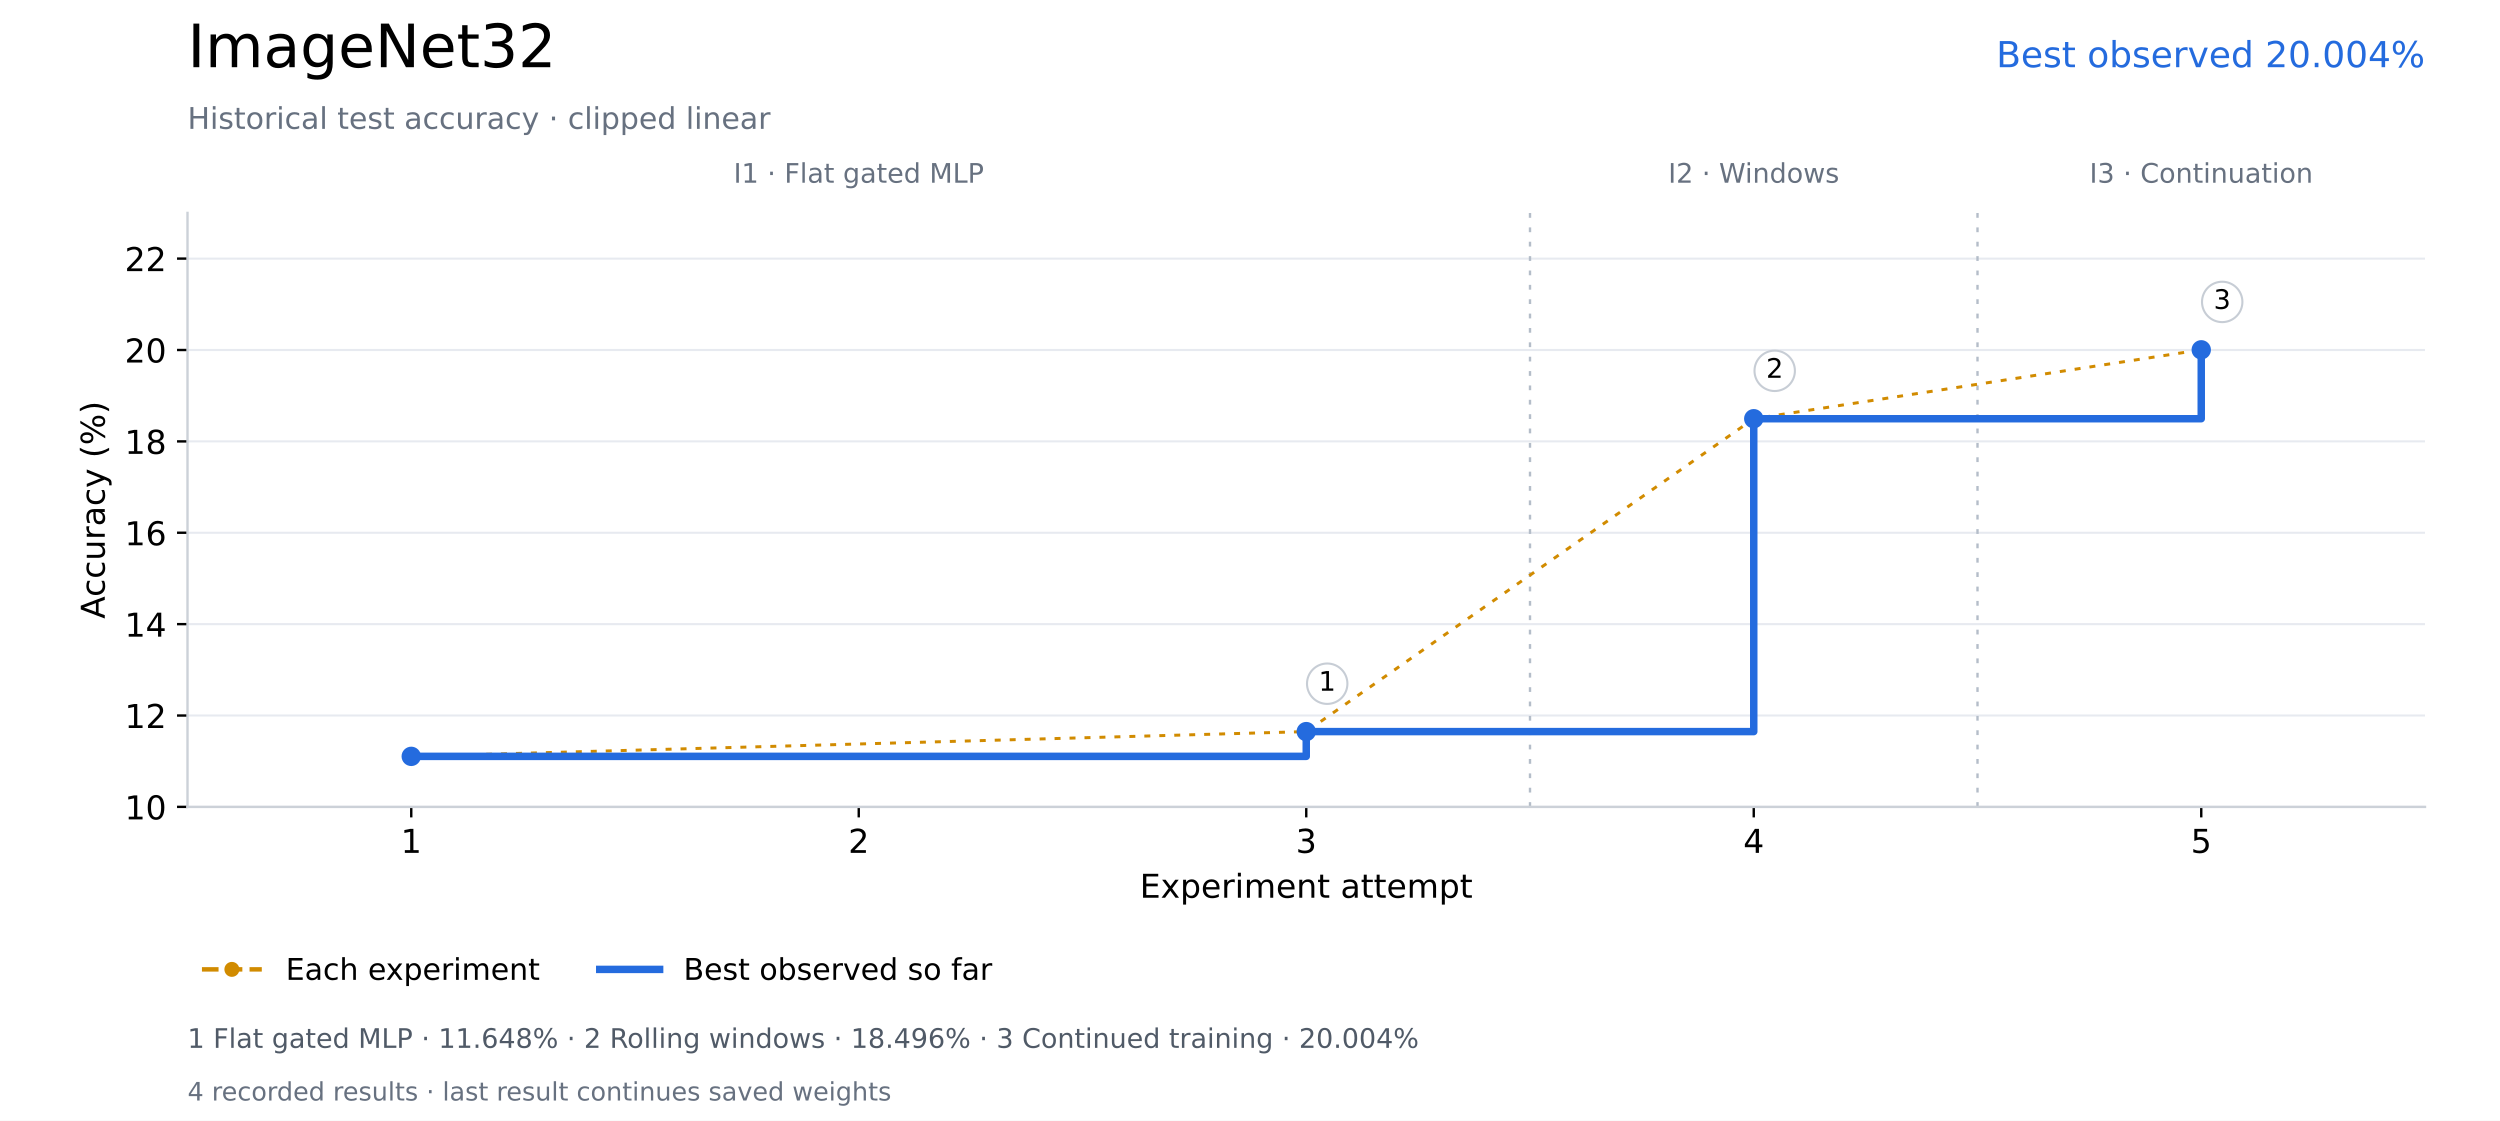
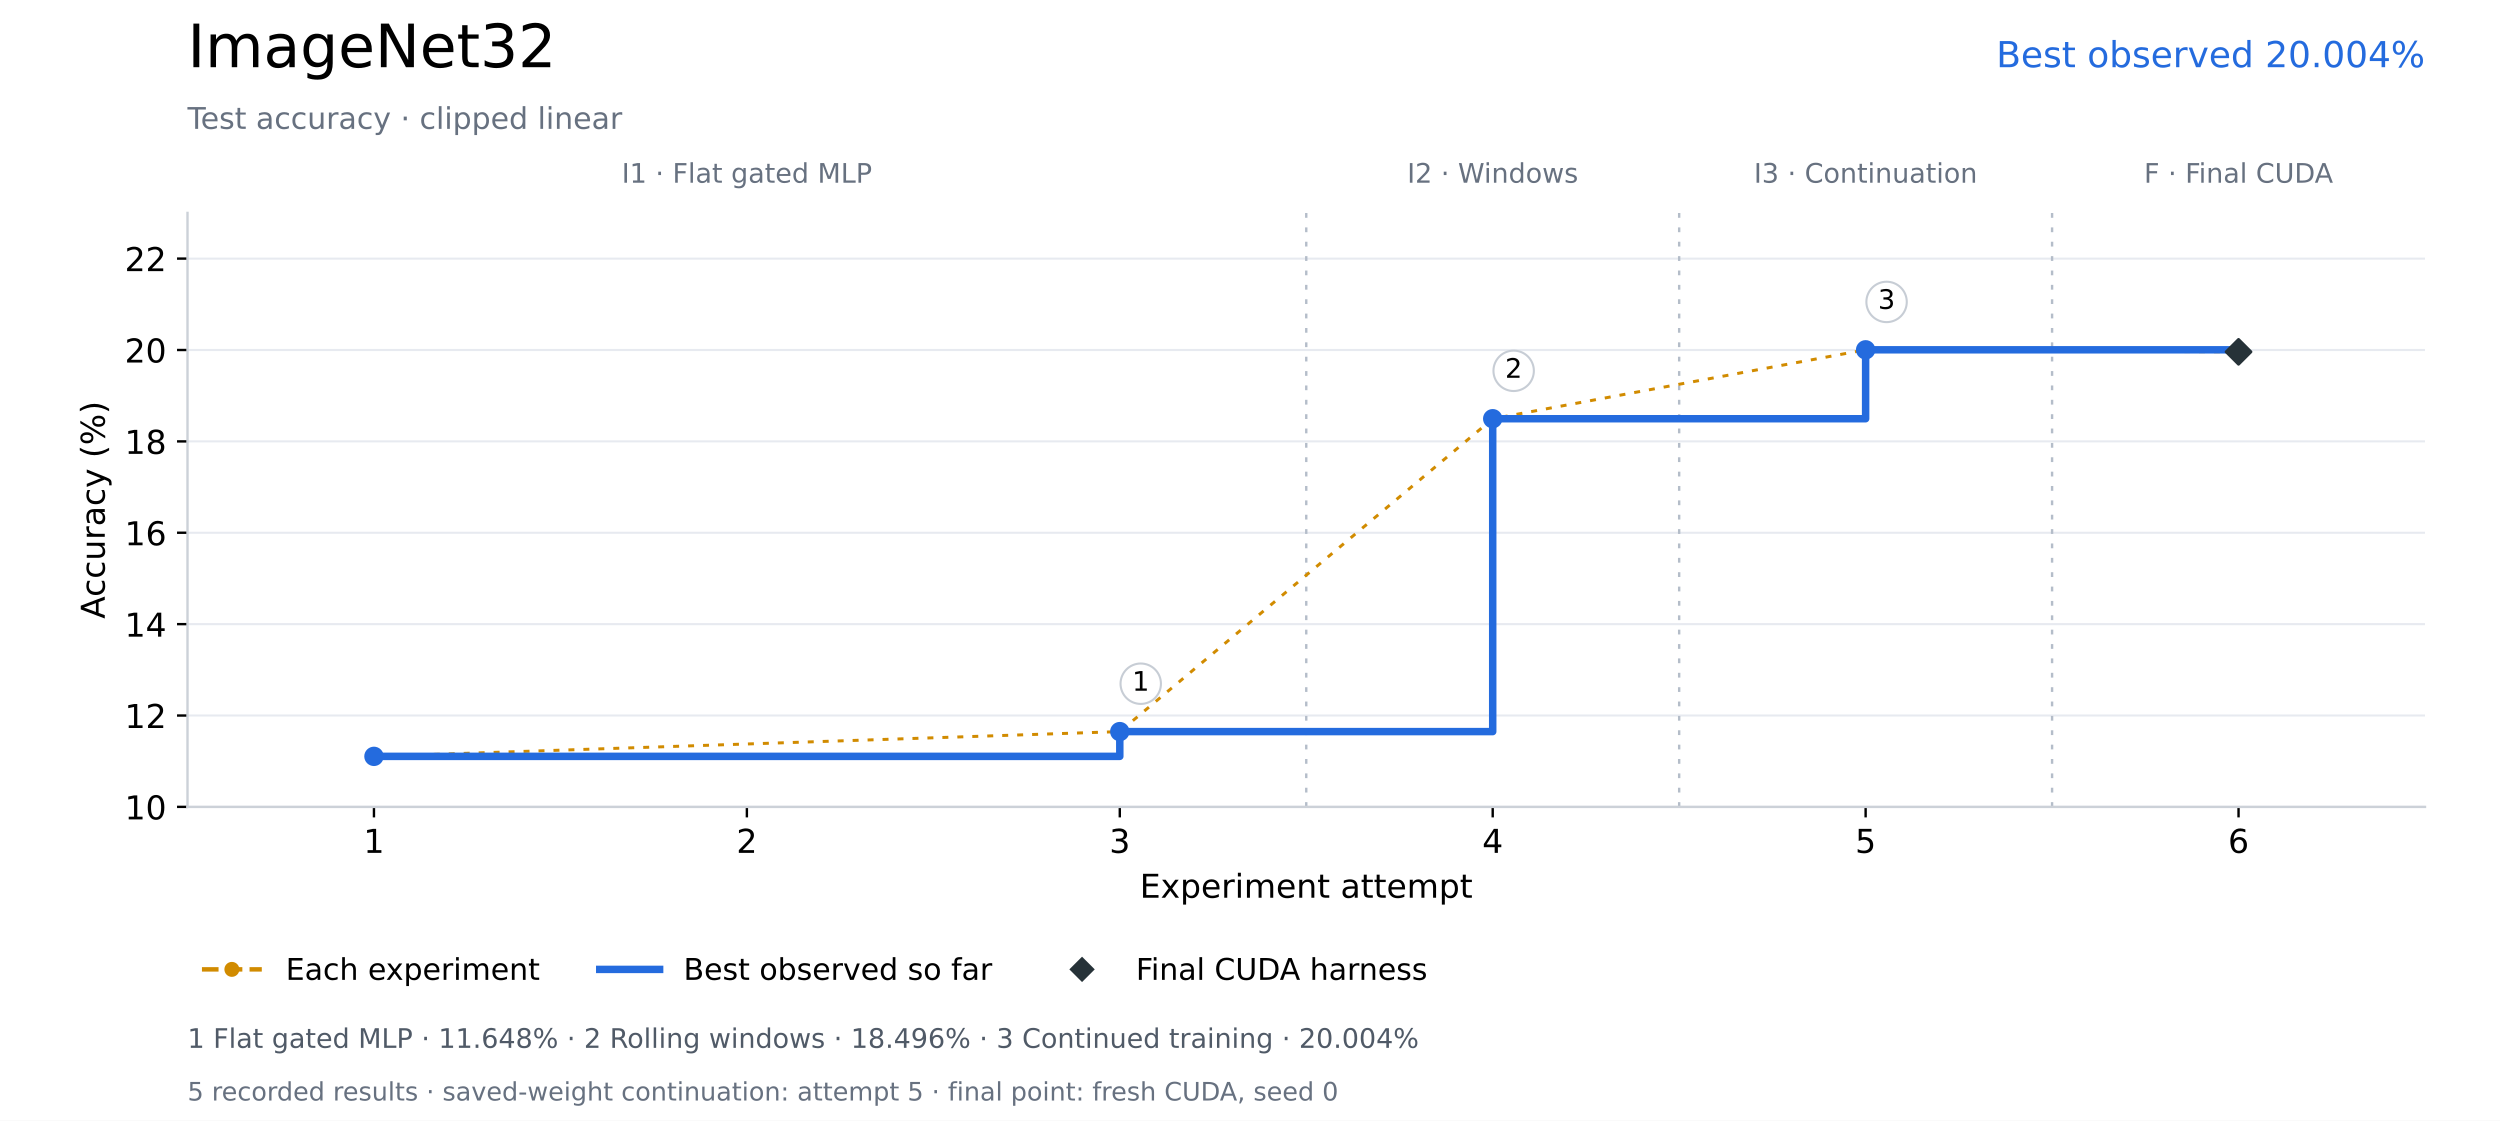
<svg xmlns="http://www.w3.org/2000/svg" xmlns:xlink="http://www.w3.org/1999/xlink" width="835.2pt" height="374.4pt" viewBox="0 0 835.2 374.4" version="1.1">
  <defs>
    <style type="text/css">*{stroke-linejoin: round; stroke-linecap: butt}</style>
  </defs>
  <g id="figure_1">
    <g id="patch_1">
-       <path d="M 0 374.4  L 835.2 374.4  L 835.2 0  L 0 0  z " style="fill: #ffffff" />
+       <path d="M 0 374.4 L 835.2 374.4 L 835.2 0 L 0 0 z " style="fill: #ffffff" />
    </g>
    <g id="axes_1">
      <g id="patch_2">
-         <path d="M 62.64 269.568  L 810.144 269.568  L 810.144 71.136  L 62.64 71.136  z " style="fill: #ffffff" />
+         <path d="M 62.64 269.568 L 810.144 269.568 L 810.144 71.136 L 62.64 71.136 z " style="fill: #ffffff" />
      </g>
      <g id="matplotlib.axis_1">
        <g id="xtick_1">
          <g id="line2d_1">
            <defs>
-               <path id="m072cb9a803" d="M 0 0  L 0 3.5  " style="stroke: #000000; stroke-width: 0.8" />
+               <path id="m8cf7049d6b" d="M 0 0 L 0 3.5 " style="stroke: #000000; stroke-width: 0.8" />
            </defs>
            <g>
-               <use xlink:href="#m072cb9a803" x="137.39" y="269.568" style="stroke: #000000; stroke-width: 0.8" />
+               <use xlink:href="#m8cf7049d6b" x="124.932" y="269.568" style="stroke: #000000; stroke-width: 0.8" />
            </g>
          </g>
          <g id="text_1">
-             <text style="font-size: 11px; font-family: 'DejaVu Sans'; text-anchor: middle" x="137.39" y="284.925" transform="rotate(-0 137.3904 284.9254)">1</text>
+             <text style="font-size: 11px; font-family: 'DejaVu Sans'; text-anchor: middle" x="124.932" y="284.925" transform="rotate(-0 124.932 284.9254)">1</text>
          </g>
        </g>
        <g id="xtick_2">
          <g id="line2d_2">
            <g>
-               <use xlink:href="#m072cb9a803" x="286.891" y="269.568" style="stroke: #000000; stroke-width: 0.8" />
+               <use xlink:href="#m8cf7049d6b" x="249.516" y="269.568" style="stroke: #000000; stroke-width: 0.8" />
            </g>
          </g>
          <g id="text_2">
-             <text style="font-size: 11px; font-family: 'DejaVu Sans'; text-anchor: middle" x="286.891" y="284.925" transform="rotate(-0 286.8912 284.9254)">2</text>
+             <text style="font-size: 11px; font-family: 'DejaVu Sans'; text-anchor: middle" x="249.516" y="284.925" transform="rotate(-0 249.516 284.9254)">2</text>
          </g>
        </g>
        <g id="xtick_3">
          <g id="line2d_3">
            <g>
-               <use xlink:href="#m072cb9a803" x="436.392" y="269.568" style="stroke: #000000; stroke-width: 0.8" />
+               <use xlink:href="#m8cf7049d6b" x="374.1" y="269.568" style="stroke: #000000; stroke-width: 0.8" />
            </g>
          </g>
          <g id="text_3">
-             <text style="font-size: 11px; font-family: 'DejaVu Sans'; text-anchor: middle" x="436.392" y="284.925" transform="rotate(-0 436.392 284.9254)">3</text>
+             <text style="font-size: 11px; font-family: 'DejaVu Sans'; text-anchor: middle" x="374.1" y="284.925" transform="rotate(-0 374.1 284.9254)">3</text>
          </g>
        </g>
        <g id="xtick_4">
          <g id="line2d_4">
            <g>
-               <use xlink:href="#m072cb9a803" x="585.893" y="269.568" style="stroke: #000000; stroke-width: 0.8" />
+               <use xlink:href="#m8cf7049d6b" x="498.684" y="269.568" style="stroke: #000000; stroke-width: 0.8" />
            </g>
          </g>
          <g id="text_4">
-             <text style="font-size: 11px; font-family: 'DejaVu Sans'; text-anchor: middle" x="585.893" y="284.925" transform="rotate(-0 585.8928 284.9254)">4</text>
+             <text style="font-size: 11px; font-family: 'DejaVu Sans'; text-anchor: middle" x="498.684" y="284.925" transform="rotate(-0 498.684 284.9254)">4</text>
          </g>
        </g>
        <g id="xtick_5">
          <g id="line2d_5">
            <g>
-               <use xlink:href="#m072cb9a803" x="735.394" y="269.568" style="stroke: #000000; stroke-width: 0.8" />
+               <use xlink:href="#m8cf7049d6b" x="623.268" y="269.568" style="stroke: #000000; stroke-width: 0.8" />
            </g>
          </g>
          <g id="text_5">
-             <text style="font-size: 11px; font-family: 'DejaVu Sans'; text-anchor: middle" x="735.394" y="284.925" transform="rotate(-0 735.3936 284.9254)">5</text>
-           </g>
-         </g>
-         <g id="text_6">
+             <text style="font-size: 11px; font-family: 'DejaVu Sans'; text-anchor: middle" x="623.268" y="284.925" transform="rotate(-0 623.268 284.9254)">5</text>
+           </g>
+         </g>
+         <g id="xtick_6">
+           <g id="line2d_6">
+             <g>
+               <use xlink:href="#m8cf7049d6b" x="747.852" y="269.568" style="stroke: #000000; stroke-width: 0.8" />
+             </g>
+           </g>
+           <g id="text_6">
+             <text style="font-size: 11px; font-family: 'DejaVu Sans'; text-anchor: middle" x="747.852" y="284.925" transform="rotate(-0 747.852 284.9254)">6</text>
+           </g>
+         </g>
+         <g id="text_7">
          <text style="font-size: 11px; font-family: 'DejaVu Sans'; text-anchor: middle" x="436.392" y="299.926" transform="rotate(-0 436.392 299.9263)">Experiment attempt</text>
        </g>
      </g>
      <g id="matplotlib.axis_2">
        <g id="ytick_1">
-           <g id="line2d_6">
-             <path d="M 62.64 269.568  L 810.144 269.568  " clip-path="url(#p3d514cc78c)" style="fill: none; stroke: #e7eaf0; stroke-width: 0.7; stroke-linecap: square" />
-           </g>
          <g id="line2d_7">
+             <path d="M 62.64 269.568 L 810.144 269.568 " clip-path="url(#pd3699833e3)" style="fill: none; stroke: #e7eaf0; stroke-width: 0.7; stroke-linecap: square" />
+           </g>
+           <g id="line2d_8">
            <defs>
-               <path id="m96cffabff3" d="M 0 0  L -3.5 0  " style="stroke: #000000; stroke-width: 0.8" />
+               <path id="m94b14b63c2" d="M 0 0 L -3.5 0 " style="stroke: #000000; stroke-width: 0.8" />
            </defs>
            <g>
-               <use xlink:href="#m96cffabff3" x="62.64" y="269.568" style="stroke: #000000; stroke-width: 0.8" />
-             </g>
-           </g>
-           <g id="text_7">
+               <use xlink:href="#m94b14b63c2" x="62.64" y="269.568" style="stroke: #000000; stroke-width: 0.8" />
+             </g>
+           </g>
+           <g id="text_8">
            <text style="font-size: 11px; font-family: 'DejaVu Sans'; text-anchor: end" x="55.64" y="273.747" transform="rotate(-0 55.64 273.7467)">10</text>
          </g>
        </g>
        <g id="ytick_2">
-           <g id="line2d_8">
-             <path d="M 62.64 239.04  L 810.144 239.04  " clip-path="url(#p3d514cc78c)" style="fill: none; stroke: #e7eaf0; stroke-width: 0.7; stroke-linecap: square" />
-           </g>
          <g id="line2d_9">
-             <g>
-               <use xlink:href="#m96cffabff3" x="62.64" y="239.04" style="stroke: #000000; stroke-width: 0.8" />
-             </g>
-           </g>
-           <g id="text_8">
+             <path d="M 62.64 239.04 L 810.144 239.04 " clip-path="url(#pd3699833e3)" style="fill: none; stroke: #e7eaf0; stroke-width: 0.7; stroke-linecap: square" />
+           </g>
+           <g id="line2d_10">
+             <g>
+               <use xlink:href="#m94b14b63c2" x="62.64" y="239.04" style="stroke: #000000; stroke-width: 0.8" />
+             </g>
+           </g>
+           <g id="text_9">
            <text style="font-size: 11px; font-family: 'DejaVu Sans'; text-anchor: end" x="55.64" y="243.219" transform="rotate(-0 55.64 243.2187)">12</text>
          </g>
        </g>
        <g id="ytick_3">
-           <g id="line2d_10">
-             <path d="M 62.64 208.512  L 810.144 208.512  " clip-path="url(#p3d514cc78c)" style="fill: none; stroke: #e7eaf0; stroke-width: 0.7; stroke-linecap: square" />
-           </g>
          <g id="line2d_11">
-             <g>
-               <use xlink:href="#m96cffabff3" x="62.64" y="208.512" style="stroke: #000000; stroke-width: 0.8" />
-             </g>
-           </g>
-           <g id="text_9">
+             <path d="M 62.64 208.512 L 810.144 208.512 " clip-path="url(#pd3699833e3)" style="fill: none; stroke: #e7eaf0; stroke-width: 0.7; stroke-linecap: square" />
+           </g>
+           <g id="line2d_12">
+             <g>
+               <use xlink:href="#m94b14b63c2" x="62.64" y="208.512" style="stroke: #000000; stroke-width: 0.8" />
+             </g>
+           </g>
+           <g id="text_10">
            <text style="font-size: 11px; font-family: 'DejaVu Sans'; text-anchor: end" x="55.64" y="212.691" transform="rotate(-0 55.64 212.6907)">14</text>
          </g>
        </g>
        <g id="ytick_4">
-           <g id="line2d_12">
-             <path d="M 62.64 177.984  L 810.144 177.984  " clip-path="url(#p3d514cc78c)" style="fill: none; stroke: #e7eaf0; stroke-width: 0.7; stroke-linecap: square" />
-           </g>
          <g id="line2d_13">
-             <g>
-               <use xlink:href="#m96cffabff3" x="62.64" y="177.984" style="stroke: #000000; stroke-width: 0.8" />
-             </g>
-           </g>
-           <g id="text_10">
+             <path d="M 62.64 177.984 L 810.144 177.984 " clip-path="url(#pd3699833e3)" style="fill: none; stroke: #e7eaf0; stroke-width: 0.7; stroke-linecap: square" />
+           </g>
+           <g id="line2d_14">
+             <g>
+               <use xlink:href="#m94b14b63c2" x="62.64" y="177.984" style="stroke: #000000; stroke-width: 0.8" />
+             </g>
+           </g>
+           <g id="text_11">
            <text style="font-size: 11px; font-family: 'DejaVu Sans'; text-anchor: end" x="55.64" y="182.163" transform="rotate(-0 55.64 182.1627)">16</text>
          </g>
        </g>
        <g id="ytick_5">
-           <g id="line2d_14">
-             <path d="M 62.64 147.456  L 810.144 147.456  " clip-path="url(#p3d514cc78c)" style="fill: none; stroke: #e7eaf0; stroke-width: 0.7; stroke-linecap: square" />
-           </g>
          <g id="line2d_15">
-             <g>
-               <use xlink:href="#m96cffabff3" x="62.64" y="147.456" style="stroke: #000000; stroke-width: 0.8" />
-             </g>
-           </g>
-           <g id="text_11">
+             <path d="M 62.64 147.456 L 810.144 147.456 " clip-path="url(#pd3699833e3)" style="fill: none; stroke: #e7eaf0; stroke-width: 0.7; stroke-linecap: square" />
+           </g>
+           <g id="line2d_16">
+             <g>
+               <use xlink:href="#m94b14b63c2" x="62.64" y="147.456" style="stroke: #000000; stroke-width: 0.8" />
+             </g>
+           </g>
+           <g id="text_12">
            <text style="font-size: 11px; font-family: 'DejaVu Sans'; text-anchor: end" x="55.64" y="151.635" transform="rotate(-0 55.64 151.6347)">18</text>
          </g>
        </g>
        <g id="ytick_6">
-           <g id="line2d_16">
-             <path d="M 62.64 116.928  L 810.144 116.928  " clip-path="url(#p3d514cc78c)" style="fill: none; stroke: #e7eaf0; stroke-width: 0.7; stroke-linecap: square" />
-           </g>
          <g id="line2d_17">
-             <g>
-               <use xlink:href="#m96cffabff3" x="62.64" y="116.928" style="stroke: #000000; stroke-width: 0.8" />
-             </g>
-           </g>
-           <g id="text_12">
+             <path d="M 62.64 116.928 L 810.144 116.928 " clip-path="url(#pd3699833e3)" style="fill: none; stroke: #e7eaf0; stroke-width: 0.7; stroke-linecap: square" />
+           </g>
+           <g id="line2d_18">
+             <g>
+               <use xlink:href="#m94b14b63c2" x="62.64" y="116.928" style="stroke: #000000; stroke-width: 0.8" />
+             </g>
+           </g>
+           <g id="text_13">
            <text style="font-size: 11px; font-family: 'DejaVu Sans'; text-anchor: end" x="55.64" y="121.107" transform="rotate(-0 55.64 121.1067)">20</text>
          </g>
        </g>
        <g id="ytick_7">
-           <g id="line2d_18">
-             <path d="M 62.64 86.4  L 810.144 86.4  " clip-path="url(#p3d514cc78c)" style="fill: none; stroke: #e7eaf0; stroke-width: 0.7; stroke-linecap: square" />
-           </g>
          <g id="line2d_19">
-             <g>
-               <use xlink:href="#m96cffabff3" x="62.64" y="86.4" style="stroke: #000000; stroke-width: 0.8" />
-             </g>
-           </g>
-           <g id="text_13">
+             <path d="M 62.64 86.4 L 810.144 86.4 " clip-path="url(#pd3699833e3)" style="fill: none; stroke: #e7eaf0; stroke-width: 0.7; stroke-linecap: square" />
+           </g>
+           <g id="line2d_20">
+             <g>
+               <use xlink:href="#m94b14b63c2" x="62.64" y="86.4" style="stroke: #000000; stroke-width: 0.8" />
+             </g>
+           </g>
+           <g id="text_14">
            <text style="font-size: 11px; font-family: 'DejaVu Sans'; text-anchor: end" x="55.64" y="90.579" transform="rotate(-0 55.64 90.57871)">22</text>
          </g>
        </g>
-         <g id="text_14">
+         <g id="text_15">
          <text style="font-size: 11px; font-family: 'DejaVu Sans'; text-anchor: middle" x="35" y="170.352" transform="rotate(-90 34.99992 170.352)">Accuracy (%)</text>
        </g>
      </g>
-       <g id="line2d_20">
-         <path d="M 511.142 269.568  L 511.142 71.136  " clip-path="url(#p3d514cc78c)" style="fill: none; stroke-dasharray: 1.6,3.2; stroke-dashoffset: 0; stroke: #b4bdc9; stroke-width: 0.8" />
-       </g>
      <g id="line2d_21">
-         <path d="M 660.643 269.568  L 660.643 71.136  " clip-path="url(#p3d514cc78c)" style="fill: none; stroke-dasharray: 1.6,3.2; stroke-dashoffset: 0; stroke: #b4bdc9; stroke-width: 0.8" />
+         <path d="M 436.392 269.568 L 436.392 71.136 " clip-path="url(#pd3699833e3)" style="fill: none; stroke-dasharray: 1.6,3.2; stroke-dashoffset: 0; stroke: #b4bdc9; stroke-width: 0.8" />
+       </g>
+       <g id="line2d_22">
+         <path d="M 560.976 269.568 L 560.976 71.136 " clip-path="url(#pd3699833e3)" style="fill: none; stroke-dasharray: 1.6,3.2; stroke-dashoffset: 0; stroke: #b4bdc9; stroke-width: 0.8" />
+       </g>
+       <g id="line2d_23">
+         <path d="M 685.56 269.568 L 685.56 71.136 " clip-path="url(#pd3699833e3)" style="fill: none; stroke-dasharray: 1.6,3.2; stroke-dashoffset: 0; stroke: #b4bdc9; stroke-width: 0.8" />
      </g>
      <g id="patch_3">
-         <path d="M 62.64 269.568  L 62.64 71.136  " style="fill: none; stroke: #ccd1d8; stroke-width: 0.8; stroke-linejoin: miter; stroke-linecap: square" />
+         <path d="M 62.64 269.568 L 62.64 71.136 " style="fill: none; stroke: #ccd1d8; stroke-width: 0.8; stroke-linejoin: miter; stroke-linecap: square" />
      </g>
      <g id="patch_4">
-         <path d="M 62.64 269.568  L 810.144 269.568  " style="fill: none; stroke: #ccd1d8; stroke-width: 0.8; stroke-linejoin: miter; stroke-linecap: square" />
-       </g>
-       <g id="line2d_22">
-         <path d="M 137.39 252.686  L 436.392 244.413  L 585.893 139.885  L 735.394 116.867  " clip-path="url(#p3d514cc78c)" style="fill: none; stroke-dasharray: 2,3; stroke-dashoffset: 0; stroke: #d18b00" />
-         <defs>
-           <path id="m7346e1703d" d="M 0 1.8  C 0.477 1.8 0.935 1.61 1.273 1.273  C 1.61 0.935 1.8 0.477 1.8 0  C 1.8 -0.477 1.61 -0.935 1.273 -1.273  C 0.935 -1.61 0.477 -1.8 0 -1.8  C -0.477 -1.8 -0.935 -1.61 -1.273 -1.273  C -1.61 -0.935 -1.8 -0.477 -1.8 0  C -1.8 0.477 -1.61 0.935 -1.273 1.273  C -0.935 1.61 -0.477 1.8 0 1.8  z " style="stroke: #d18b00" />
-         </defs>
-         <g clip-path="url(#p3d514cc78c)">
-           <use xlink:href="#m7346e1703d" x="137.39" y="252.686" style="fill: #d18b00; stroke: #d18b00" />
-           <use xlink:href="#m7346e1703d" x="436.392" y="244.413" style="fill: #d18b00; stroke: #d18b00" />
-           <use xlink:href="#m7346e1703d" x="585.893" y="139.885" style="fill: #d18b00; stroke: #d18b00" />
-           <use xlink:href="#m7346e1703d" x="735.394" y="116.867" style="fill: #d18b00; stroke: #d18b00" />
-         </g>
-       </g>
-       <g id="text_15">
-         <text style="font-size: 9px; font-family: 'DejaVu Sans'; text-anchor: middle; fill: #677180" x="286.891" y="61.037" transform="rotate(-0 286.8912 61.03661)">I1 · Flat gated MLP</text>
+         <path d="M 62.64 269.568 L 810.144 269.568 " style="fill: none; stroke: #ccd1d8; stroke-width: 0.8; stroke-linejoin: miter; stroke-linecap: square" />
+       </g>
+       <g id="line2d_24">
+         <path d="M 124.932 252.686 L 374.1 244.413 L 498.684 139.885 L 623.268 116.867 L 747.852 117.539 " clip-path="url(#pd3699833e3)" style="fill: none; stroke-dasharray: 2,3; stroke-dashoffset: 0; stroke: #d18b00" />
+         <defs>
+           <path id="me91beb5626" d="M 0 1.8 C 0.477 1.8 0.935 1.61 1.273 1.273 C 1.61 0.935 1.8 0.477 1.8 0 C 1.8 -0.477 1.61 -0.935 1.273 -1.273 C 0.935 -1.61 0.477 -1.8 0 -1.8 C -0.477 -1.8 -0.935 -1.61 -1.273 -1.273 C -1.61 -0.935 -1.8 -0.477 -1.8 0 C -1.8 0.477 -1.61 0.935 -1.273 1.273 C -0.935 1.61 -0.477 1.8 0 1.8 z " style="stroke: #d18b00" />
+         </defs>
+         <g clip-path="url(#pd3699833e3)">
+           <use xlink:href="#me91beb5626" x="124.932" y="252.686" style="fill: #d18b00; stroke: #d18b00" />
+           <use xlink:href="#me91beb5626" x="374.1" y="244.413" style="fill: #d18b00; stroke: #d18b00" />
+           <use xlink:href="#me91beb5626" x="498.684" y="139.885" style="fill: #d18b00; stroke: #d18b00" />
+           <use xlink:href="#me91beb5626" x="623.268" y="116.867" style="fill: #d18b00; stroke: #d18b00" />
+           <use xlink:href="#me91beb5626" x="747.852" y="117.539" style="fill: #d18b00; stroke: #d18b00" />
+         </g>
      </g>
      <g id="text_16">
-         <text style="font-size: 9px; font-family: 'DejaVu Sans'; text-anchor: middle; fill: #677180" x="585.893" y="61.037" transform="rotate(-0 585.8928 61.03661)">I2 · Windows</text>
+         <text style="font-size: 9px; font-family: 'DejaVu Sans'; text-anchor: middle; fill: #677180" x="249.516" y="61.037" transform="rotate(-0 249.516 61.03661)">I1 · Flat gated MLP</text>
      </g>
      <g id="text_17">
-         <text style="font-size: 9px; font-family: 'DejaVu Sans'; text-anchor: middle; fill: #677180" x="735.394" y="61.037" transform="rotate(-0 735.3936 61.03661)">I3 · Continuation</text>
-       </g>
-       <g id="line2d_23">
-         <path d="M 137.39 252.686  L 286.891 252.686  L 286.891 252.686  L 436.392 252.686  L 436.392 244.413  L 585.893 244.413  L 585.893 139.885  L 735.394 139.885  L 735.394 116.867  " clip-path="url(#p3d514cc78c)" style="fill: none; stroke: #246bde; stroke-width: 2.5; stroke-linecap: square" />
+         <text style="font-size: 9px; font-family: 'DejaVu Sans'; text-anchor: middle; fill: #677180" x="498.684" y="61.037" transform="rotate(-0 498.684 61.03661)">I2 · Windows</text>
+       </g>
+       <g id="text_18">
+         <text style="font-size: 9px; font-family: 'DejaVu Sans'; text-anchor: middle; fill: #677180" x="623.268" y="61.037" transform="rotate(-0 623.268 61.03661)">I3 · Continuation</text>
+       </g>
+       <g id="text_19">
+         <text style="font-size: 9px; font-family: 'DejaVu Sans'; text-anchor: middle; fill: #677180" x="747.852" y="61.037" transform="rotate(-0 747.852 61.03661)">F · Final CUDA</text>
+       </g>
+       <g id="line2d_25">
+         <path d="M 124.932 252.686 L 249.516 252.686 L 249.516 252.686 L 374.1 252.686 L 374.1 244.413 L 498.684 244.413 L 498.684 139.885 L 623.268 139.885 L 623.268 116.867 L 747.852 116.867 L 747.852 116.867 " clip-path="url(#pd3699833e3)" style="fill: none; stroke: #246bde; stroke-width: 2.5; stroke-linecap: square" />
      </g>
      <g id="PathCollection_1">
        <defs>
-           <path id="me5d05811a3" d="M 0 2.739  C 0.726 2.739 1.423 2.45 1.936 1.936  C 2.45 1.423 2.739 0.726 2.739 0  C 2.739 -0.726 2.45 -1.423 1.936 -1.936  C 1.423 -2.45 0.726 -2.739 0 -2.739  C -0.726 -2.739 -1.423 -2.45 -1.936 -1.936  C -2.45 -1.423 -2.739 -0.726 -2.739 0  C -2.739 0.726 -2.45 1.423 -1.936 1.936  C -1.423 2.45 -0.726 2.739 0 2.739  z " style="stroke: #246bde" />
-         </defs>
-         <g clip-path="url(#p3d514cc78c)">
-           <use xlink:href="#me5d05811a3" x="137.39" y="252.686" style="fill: #246bde; stroke: #246bde" />
-           <use xlink:href="#me5d05811a3" x="436.392" y="244.413" style="fill: #246bde; stroke: #246bde" />
-           <use xlink:href="#me5d05811a3" x="585.893" y="139.885" style="fill: #246bde; stroke: #246bde" />
-           <use xlink:href="#me5d05811a3" x="735.394" y="116.867" style="fill: #246bde; stroke: #246bde" />
+           <path id="me9c780babf" d="M 0 2.739 C 0.726 2.739 1.423 2.45 1.936 1.936 C 2.45 1.423 2.739 0.726 2.739 0 C 2.739 -0.726 2.45 -1.423 1.936 -1.936 C 1.423 -2.45 0.726 -2.739 0 -2.739 C -0.726 -2.739 -1.423 -2.45 -1.936 -1.936 C -2.45 -1.423 -2.739 -0.726 -2.739 0 C -2.739 0.726 -2.45 1.423 -1.936 1.936 C -1.423 2.45 -0.726 2.739 0 2.739 z " style="stroke: #246bde" />
+         </defs>
+         <g clip-path="url(#pd3699833e3)">
+           <use xlink:href="#me9c780babf" x="124.932" y="252.686" style="fill: #246bde; stroke: #246bde" />
+           <use xlink:href="#me9c780babf" x="374.1" y="244.413" style="fill: #246bde; stroke: #246bde" />
+           <use xlink:href="#me9c780babf" x="498.684" y="139.885" style="fill: #246bde; stroke: #246bde" />
+           <use xlink:href="#me9c780babf" x="623.268" y="116.867" style="fill: #246bde; stroke: #246bde" />
        </g>
      </g>
      <g id="PathCollection_2" />
-       <g id="text_18">
+       <g id="PathCollection_3">
+         <defs>
+           <path id="m525558c2a2" d="M -0 4.123 L 4.123 0 L 0 -4.123 L -4.123 -0 z " style="stroke: #263238" />
+         </defs>
+         <g clip-path="url(#pd3699833e3)">
+           <use xlink:href="#m525558c2a2" x="747.852" y="117.539" style="fill: #263238; stroke: #263238" />
+         </g>
+       </g>
+       <g id="text_20">
        <g id="patch_5">
-           <path d="M 443.392 235.163  C 445.182 235.163 446.899 234.452 448.165 233.186  C 449.431 231.92 450.142 230.203 450.142 228.413  C 450.142 226.623 449.431 224.906 448.165 223.64  C 446.899 222.374 445.182 221.663 443.392 221.663  C 441.602 221.663 439.885 222.374 438.619 223.64  C 437.353 224.906 436.642 226.623 436.642 228.413  C 436.642 230.203 437.353 231.92 438.619 233.186  C 439.885 234.452 441.602 235.163 443.392 235.163  z " style="fill: #ffffff; stroke: #c7cdd5; stroke-width: 0.7; stroke-linejoin: miter" />
-         </g>
-         <text style="font-size: 9px; font-family: 'DejaVu Sans'; text-anchor: middle" x="443.392" y="230.751" transform="rotate(-0 443.392 230.7508)">1</text>
-       </g>
-       <g id="text_19">
+           <path d="M 381.1 235.163 C 382.89 235.163 384.607 234.452 385.873 233.186 C 387.139 231.92 387.85 230.203 387.85 228.413 C 387.85 226.623 387.139 224.906 385.873 223.64 C 384.607 222.374 382.89 221.663 381.1 221.663 C 379.31 221.663 377.593 222.374 376.327 223.64 C 375.061 224.906 374.35 226.623 374.35 228.413 C 374.35 230.203 375.061 231.92 376.327 233.186 C 377.593 234.452 379.31 235.163 381.1 235.163 z " style="fill: #ffffff; stroke: #c7cdd5; stroke-width: 0.7; stroke-linejoin: miter" />
+         </g>
+         <text style="font-size: 9px; font-family: 'DejaVu Sans'; text-anchor: middle" x="381.1" y="230.751" transform="rotate(-0 381.1 230.7508)">1</text>
+       </g>
+       <g id="text_21">
        <g id="patch_6">
-           <path d="M 592.893 130.635  C 594.683 130.635 596.4 129.924 597.666 128.658  C 598.932 127.392 599.643 125.675 599.643 123.885  C 599.643 122.095 598.932 120.378 597.666 119.112  C 596.4 117.846 594.683 117.135 592.893 117.135  C 591.103 117.135 589.386 117.846 588.12 119.112  C 586.854 120.378 586.143 122.095 586.143 123.885  C 586.143 125.675 586.854 127.392 588.12 128.658  C 589.386 129.924 591.103 130.635 592.893 130.635  z " style="fill: #ffffff; stroke: #c7cdd5; stroke-width: 0.7; stroke-linejoin: miter" />
-         </g>
-         <text style="font-size: 9px; font-family: 'DejaVu Sans'; text-anchor: middle" x="592.893" y="126.223" transform="rotate(-0 592.8928 126.2229)">2</text>
-       </g>
-       <g id="text_20">
+           <path d="M 505.684 130.635 C 507.474 130.635 509.191 129.924 510.457 128.658 C 511.723 127.392 512.434 125.675 512.434 123.885 C 512.434 122.095 511.723 120.378 510.457 119.112 C 509.191 117.846 507.474 117.135 505.684 117.135 C 503.894 117.135 502.177 117.846 500.911 119.112 C 499.645 120.378 498.934 122.095 498.934 123.885 C 498.934 125.675 499.645 127.392 500.911 128.658 C 502.177 129.924 503.894 130.635 505.684 130.635 z " style="fill: #ffffff; stroke: #c7cdd5; stroke-width: 0.7; stroke-linejoin: miter" />
+         </g>
+         <text style="font-size: 9px; font-family: 'DejaVu Sans'; text-anchor: middle" x="505.684" y="126.223" transform="rotate(-0 505.684 126.2229)">2</text>
+       </g>
+       <g id="text_22">
        <g id="patch_7">
-           <path d="M 742.394 107.617  C 744.184 107.617 745.901 106.906 747.167 105.64  C 748.432 104.374 749.144 102.657 749.144 100.867  C 749.144 99.077 748.432 97.36 747.167 96.094  C 745.901 94.828 744.184 94.117 742.394 94.117  C 740.603 94.117 738.886 94.828 737.621 96.094  C 736.355 97.36 735.644 99.077 735.644 100.867  C 735.644 102.657 736.355 104.374 737.621 105.64  C 738.886 106.906 740.603 107.617 742.394 107.617  z " style="fill: #ffffff; stroke: #c7cdd5; stroke-width: 0.7; stroke-linejoin: miter" />
-         </g>
-         <text style="font-size: 9px; font-family: 'DejaVu Sans'; text-anchor: middle" x="742.394" y="103.205" transform="rotate(-0 742.3936 103.2048)">3</text>
-       </g>
-     </g>
-     <g id="text_21">
+           <path d="M 630.268 107.617 C 632.058 107.617 633.775 106.906 635.041 105.64 C 636.307 104.374 637.018 102.657 637.018 100.867 C 637.018 99.077 636.307 97.36 635.041 96.094 C 633.775 94.828 632.058 94.117 630.268 94.117 C 628.478 94.117 626.761 94.828 625.495 96.094 C 624.229 97.36 623.518 99.077 623.518 100.867 C 623.518 102.657 624.229 104.374 625.495 105.64 C 626.761 106.906 628.478 107.617 630.268 107.617 z " style="fill: #ffffff; stroke: #c7cdd5; stroke-width: 0.7; stroke-linejoin: miter" />
+         </g>
+         <text style="font-size: 9px; font-family: 'DejaVu Sans'; text-anchor: middle" x="630.268" y="103.205" transform="rotate(-0 630.268 103.2048)">3</text>
+       </g>
+     </g>
+     <g id="text_23">
      <text style="font-size: 20px; font-family: 'DejaVu Sans'; text-anchor: start" x="62.64" y="22.464" transform="rotate(-0 62.64 22.464)">ImageNet32</text>
    </g>
-     <g id="text_22">
-       <text style="font-size: 10px; font-family: 'DejaVu Sans'; text-anchor: start; fill: #677180" x="62.64" y="43.056" transform="rotate(-0 62.64 43.056)">Historical test accuracy · clipped linear</text>
-     </g>
-     <g id="text_23">
+     <g id="text_24">
+       <text style="font-size: 10px; font-family: 'DejaVu Sans'; text-anchor: start; fill: #677180" x="62.64" y="43.056" transform="rotate(-0 62.64 43.056)">Test accuracy · clipped linear</text>
+     </g>
+     <g id="text_25">
      <text style="font-size: 12px; font-family: 'DejaVu Sans'; text-anchor: end; fill: #246bde" x="810.144" y="22.464" transform="rotate(-0 810.144 22.464)">Best observed 20.004%</text>
    </g>
-     <g id="text_24">
+     <g id="text_26">
      <text style="font-size: 9px; font-family: 'DejaVu Sans'; text-anchor: start; fill: #505a67" x="62.64" y="350.064" transform="rotate(-0 62.64 350.064)">1  Flat gated MLP · 11.648%    ·    2  Rolling windows · 18.496%    ·    3  Continued training · 20.004%</text>
    </g>
-     <g id="text_25">
-       <text style="font-size: 8.5px; font-family: 'DejaVu Sans'; text-anchor: start; fill: #677180" x="62.64" y="367.661" transform="rotate(-0 62.64 367.6608)">4 recorded results · last result continues saved weights</text>
+     <g id="text_27">
+       <text style="font-size: 8.5px; font-family: 'DejaVu Sans'; text-anchor: start; fill: #677180" x="62.64" y="367.661" transform="rotate(-0 62.64 367.6608)">5 recorded results · saved-weight continuation: attempt 5 · final point: fresh CUDA, seed 0</text>
    </g>
    <g id="legend_1">
-       <g id="line2d_24">
-         <path d="M 67.464 323.85  L 77.464 323.85  L 87.464 323.85  " style="fill: none; stroke-dasharray: 5.55,2.4; stroke-dashoffset: 0; stroke: #d18b00; stroke-width: 1.5" />
-         <defs>
-           <path id="mea15a516b9" d="M 0 2  C 0.53 2 1.039 1.789 1.414 1.414  C 1.789 1.039 2 0.53 2 0  C 2 -0.53 1.789 -1.039 1.414 -1.414  C 1.039 -1.789 0.53 -2 0 -2  C -0.53 -2 -1.039 -1.789 -1.414 -1.414  C -1.789 -1.039 -2 -0.53 -2 0  C -2 0.53 -1.789 1.039 -1.414 1.414  C -1.039 1.789 -0.53 2 0 2  z " style="stroke: #d18b00" />
+       <g id="line2d_26">
+         <path d="M 67.464 323.85 L 77.464 323.85 L 87.464 323.85 " style="fill: none; stroke-dasharray: 5.55,2.4; stroke-dashoffset: 0; stroke: #d18b00; stroke-width: 1.5" />
+         <defs>
+           <path id="m63db6fbd49" d="M 0 2 C 0.53 2 1.039 1.789 1.414 1.414 C 1.789 1.039 2 0.53 2 0 C 2 -0.53 1.789 -1.039 1.414 -1.414 C 1.039 -1.789 0.53 -2 0 -2 C -0.53 -2 -1.039 -1.789 -1.414 -1.414 C -1.789 -1.039 -2 -0.53 -2 0 C -2 0.53 -1.789 1.039 -1.414 1.414 C -1.039 1.789 -0.53 2 0 2 z " style="stroke: #d18b00" />
        </defs>
        <g>
-           <use xlink:href="#mea15a516b9" x="77.464" y="323.85" style="fill: #d18b00; stroke: #d18b00" />
-         </g>
-       </g>
-       <g id="text_26">
+           <use xlink:href="#m63db6fbd49" x="77.464" y="323.85" style="fill: #d18b00; stroke: #d18b00" />
+         </g>
+       </g>
+       <g id="text_28">
        <text style="font-size: 10px; font-family: 'DejaVu Sans'; text-anchor: start" x="95.464" y="327.35" transform="rotate(-0 95.464 327.3504)">Each experiment</text>
      </g>
-       <g id="line2d_25">
-         <path d="M 200.364 323.85  L 210.364 323.85  L 220.364 323.85  " style="fill: none; stroke: #246bde; stroke-width: 2.5; stroke-linecap: square" />
-       </g>
-       <g id="text_27">
+       <g id="line2d_27">
+         <path d="M 200.364 323.85 L 210.364 323.85 L 220.364 323.85 " style="fill: none; stroke: #246bde; stroke-width: 2.5; stroke-linecap: square" />
+       </g>
+       <g id="text_29">
        <text style="font-size: 10px; font-family: 'DejaVu Sans'; text-anchor: start" x="228.364" y="327.35" transform="rotate(-0 228.364 327.3504)">Best observed so far</text>
+       </g>
+       <g id="line2d_28">
+         <defs>
+           <path id="m47b572b9ff" d="M -0 3.536 L 3.536 0 L 0 -3.536 L -3.536 -0 z " style="stroke: #263238; stroke-linejoin: miter" />
+         </defs>
+         <g>
+           <use xlink:href="#m47b572b9ff" x="361.491" y="323.85" style="fill: #263238; stroke: #263238; stroke-linejoin: miter" />
+         </g>
+       </g>
+       <g id="text_30">
+         <text style="font-size: 10px; font-family: 'DejaVu Sans'; text-anchor: start" x="379.491" y="327.35" transform="rotate(-0 379.4906 327.3504)">Final CUDA harness</text>
      </g>
    </g>
  </g>
  <defs>
-     <clipPath id="p3d514cc78c">
+     <clipPath id="pd3699833e3">
      <rect x="62.64" y="71.136" width="747.504" height="198.432" />
    </clipPath>
  </defs>
</svg>
